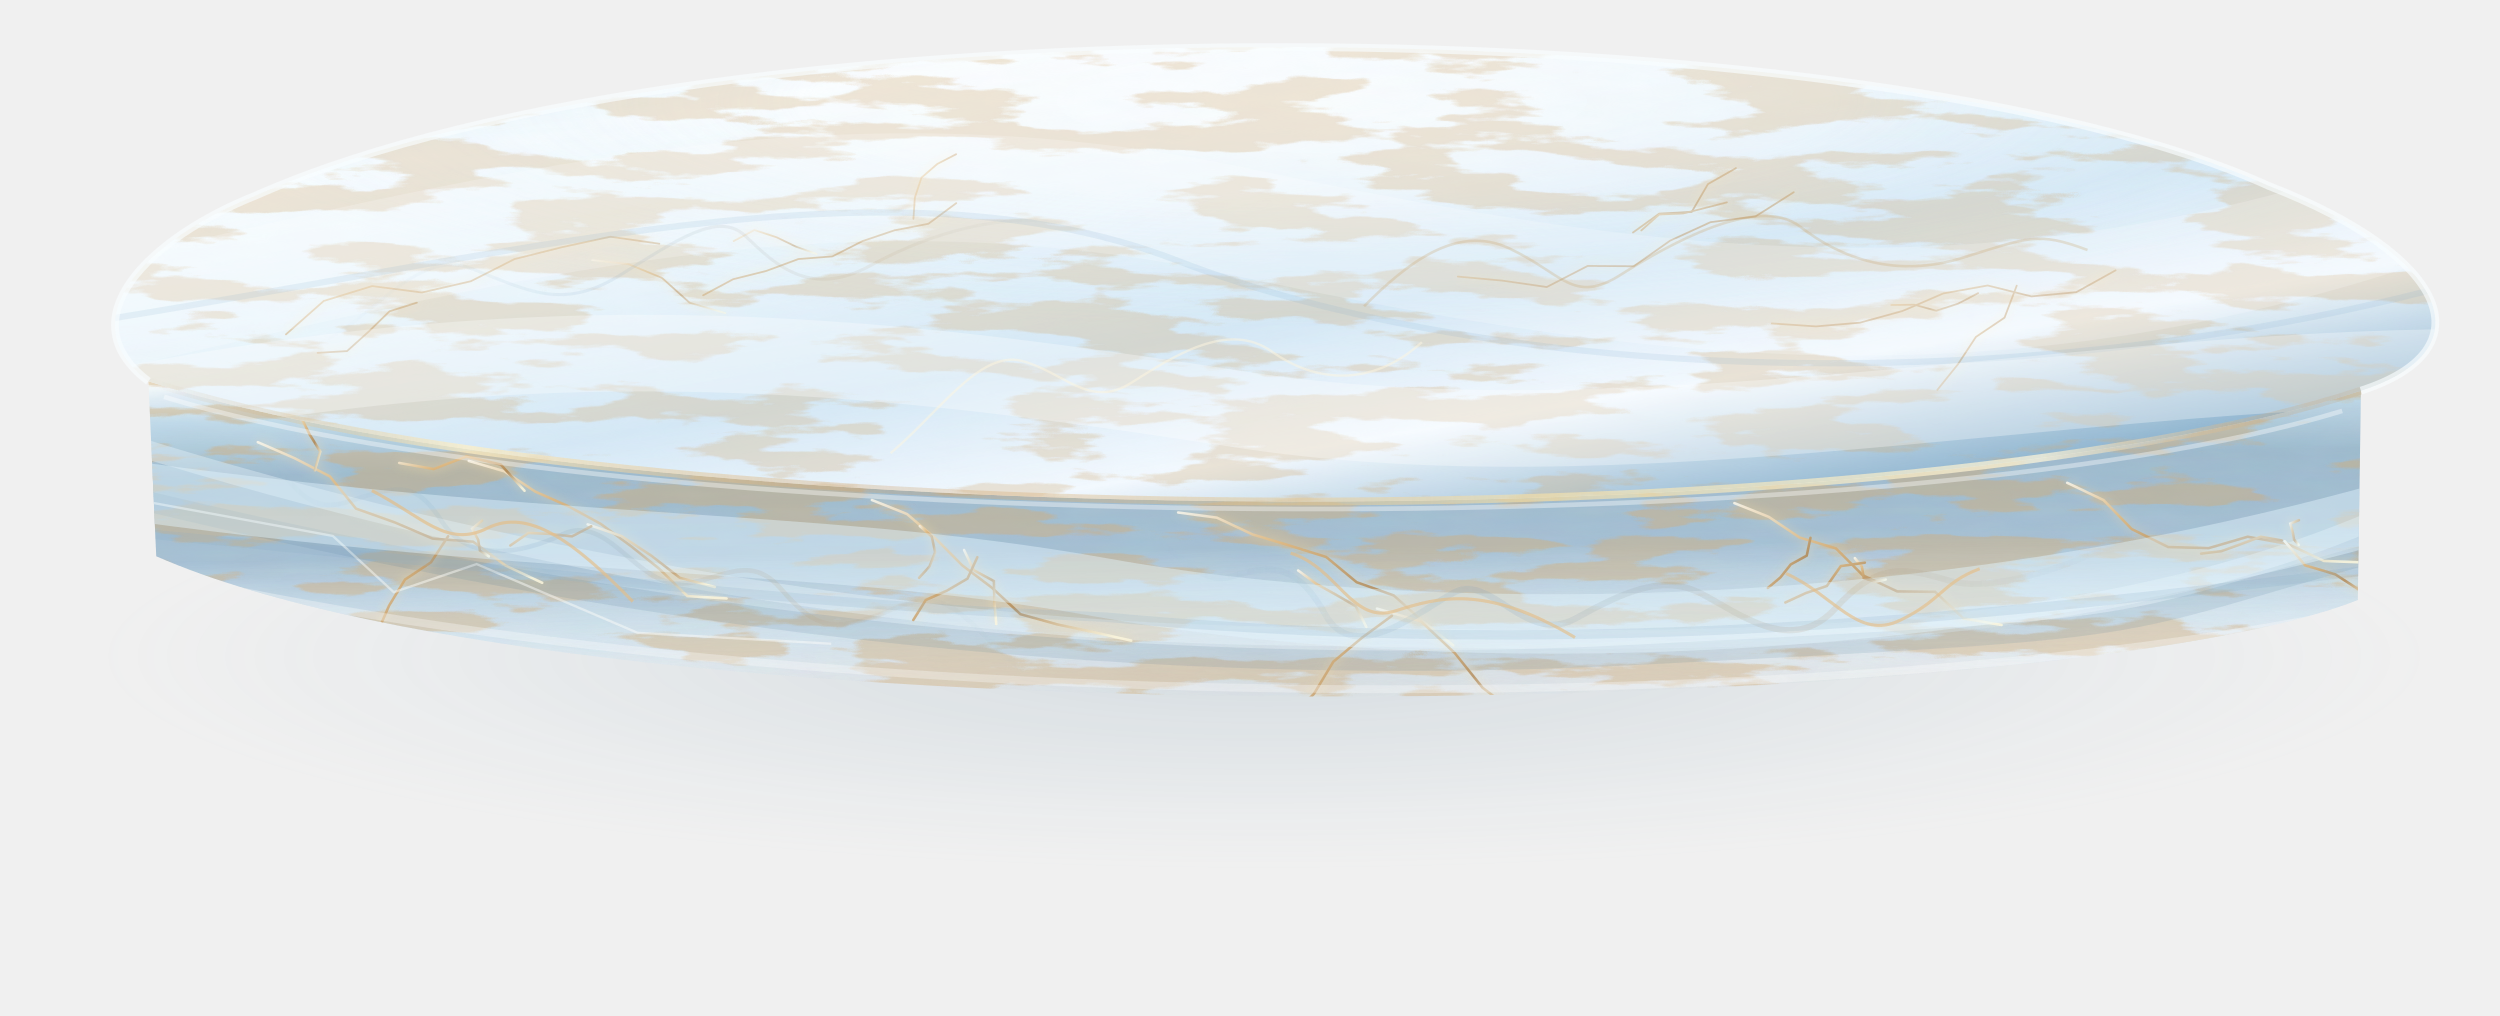
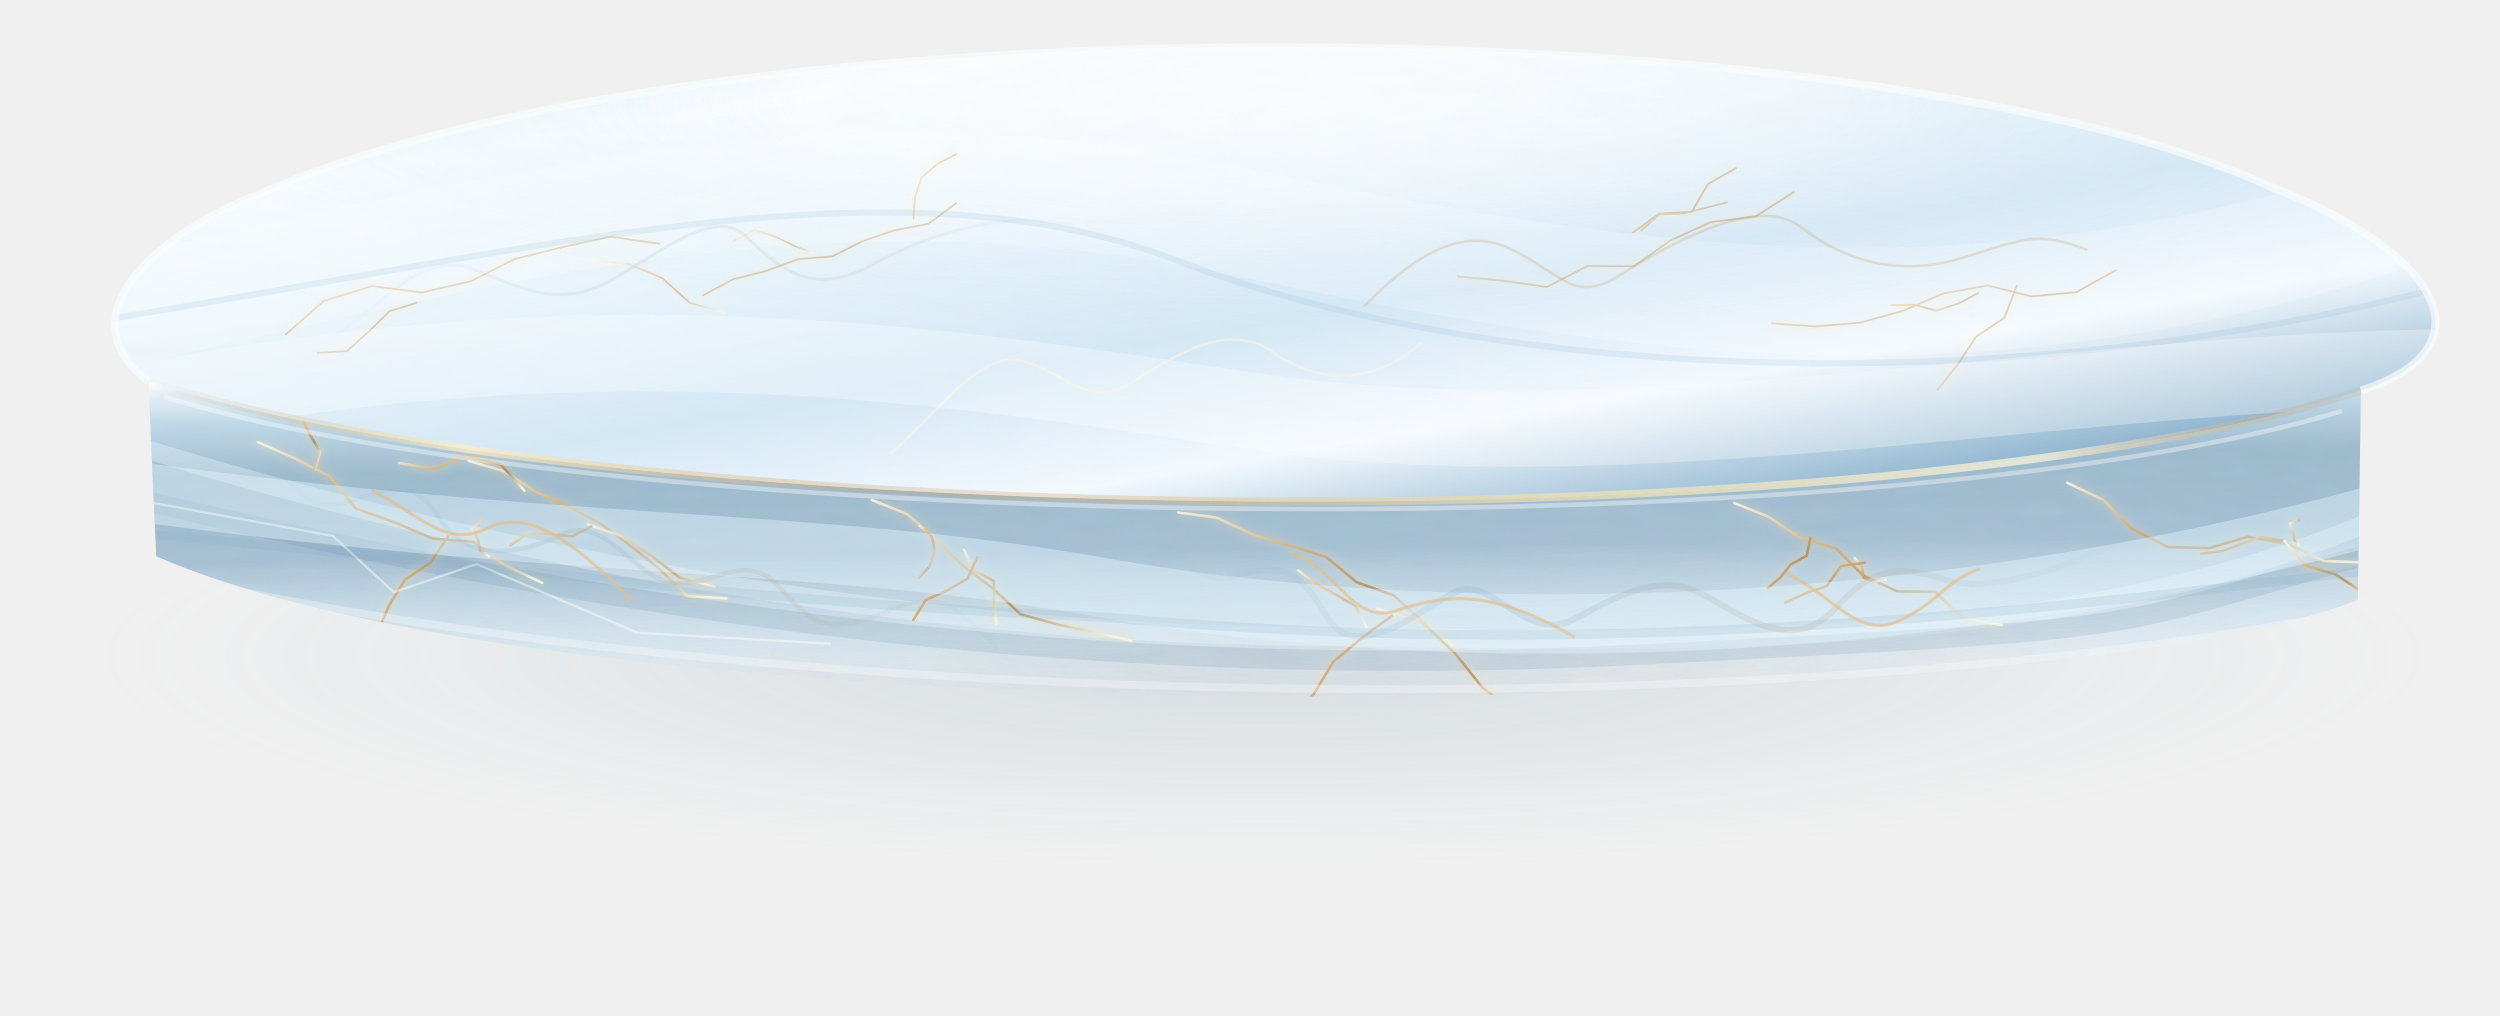
<svg xmlns="http://www.w3.org/2000/svg" viewBox="0 0 1600 650" width="1600" height="650" role="presentation" aria-hidden="true">
  <defs>
    <linearGradient id="sdStoneTop" x1=".05" y1=".04" x2=".82" y2=".91">
      <stop offset="0" stop-color="#dceefa" />
      <stop offset=".18" stop-color="#f9fdff" />
      <stop offset=".42" stop-color="#e9f5fc" />
      <stop offset=".62" stop-color="#d5e8f6" />
      <stop offset=".81" stop-color="#f4faff" />
      <stop offset="1" stop-color="#91b6d0" />
    </linearGradient>
    <radialGradient id="sdStoneLight" cx=".52" cy=".12" rx=".61" ry=".9">
      <stop offset="0" stop-color="#fff" stop-opacity=".95" />
      <stop offset=".43" stop-color="#fff" stop-opacity=".46" />
      <stop offset="1" stop-color="#c7e4f6" stop-opacity="0" />
    </radialGradient>
    <linearGradient id="sdMarbleRim" x1="0" y1="0" x2=".09" y2="1">
      <stop offset="0" stop-color="#ffffff" />
      <stop offset=".13" stop-color="#c0dae9" />
      <stop offset=".30" stop-color="#9cb9cc" />
      <stop offset=".57" stop-color="#a2bdd1" />
      <stop offset=".83" stop-color="#c8e1f0" stop-opacity=".60" />
      <stop offset="1" stop-color="#dcecf8" stop-opacity="0" />
    </linearGradient>
    <linearGradient id="sdGildedEdge" x1="0" y1="0" x2="1" y2="0">
      <stop offset="0" stop-color="#c29c66" stop-opacity=".02" />
      <stop offset=".14" stop-color="#fff0c5" stop-opacity=".83" />
      <stop offset=".34" stop-color="#cc995d" stop-opacity=".31" />
      <stop offset=".63" stop-color="#fee5a6" stop-opacity=".67" />
      <stop offset=".86" stop-color="#fff7db" stop-opacity=".84" />
      <stop offset="1" stop-color="#bf9059" stop-opacity=".15" />
    </linearGradient>
    <linearGradient id="sdFadeLower" x1="0" y1="0" x2="0" y2="1">
      <stop offset=".0" stop-color="white" />
      <stop offset=".49" stop-color="white" />
      <stop offset=".7" stop-color="white" stop-opacity=".89" />
      <stop offset="1" stop-color="white" stop-opacity="0" />
    </linearGradient>
    <linearGradient id="sdSideVein" x1="0" y1="0" x2="1" y2="0">
      <stop offset="0" stop-color="#6d9dbe" stop-opacity="0" />
      <stop offset=".36" stop-color="#6f99ba" stop-opacity=".31" />
      <stop offset=".71" stop-color="#b79569" stop-opacity=".31" />
      <stop offset="1" stop-color="#7ca9c8" stop-opacity=".02" />
    </linearGradient>
    <radialGradient id="sdUnderShadow">
      <stop offset="0" stop-color="#3a6785" stop-opacity=".15" />
      <stop offset=".65" stop-color="#5a88a4" stop-opacity=".055" />
      <stop offset="1" stop-color="#9fc3db" stop-opacity="0" />
    </radialGradient>
    <mask id="sdShelfFade">
      <rect x="0" y="0" width="1600" height="650" fill="url(#sdFadeLower)" />
    </mask>
    <clipPath id="sdMarbleFace">
      <path d="M95 244 C395 341 1207 350 1511 250 L1509 384 C1316 461 385 481 100 356Z" />
    </clipPath>
    <clipPath id="sdMarbleDeck">
      <path d="M95 244 C42 204 96 152 164 125 C458 -5 1199 4 1452 119 C1568 164 1592 224 1511 250 C1207 350 395 341 95 244Z" />
    </clipPath>
    <filter id="sdStoneMineralV16" x="-8%" y="-10%" width="116%" height="120%">
      <feTurbulence type="fractalNoise" baseFrequency=".028 .10" numOctaves="4" seed="17" stitchTiles="stitch" />
      <feColorMatrix type="matrix" values=".38 0 0 0 .33  0 .42 0 0 .42  0 0 .47 0 .49  0 0 0 .48 0" />
    </filter>
    <linearGradient id="sdMicroGoldV16" x1="0" y1="0" x2="1" y2=".9">
      <stop stop-color="#fff9eb" />
      <stop offset=".32" stop-color="#e1b679" />
      <stop offset=".69" stop-color="#ad8049" />
      <stop offset="1" stop-color="#fff9de" />
    </linearGradient>
    <filter id="sdGoldBloomV16">
      <feGaussianBlur stdDeviation="3" />
    </filter>
-     <filter id="sdSeamWebV25" x="-6%" y="-15%" width="112%" height="130%">
-       <feTurbulence type="fractalNoise" baseFrequency=".009 .052" numOctaves="5" seed="47" stitchTiles="stitch" result="veinCloud" />
-       <feColorMatrix in="veinCloud" type="matrix" values="0 0 0 0 0  0 0 0 0 0  0 0 0 0 0  0 0 16 0 -8.15" result="goldAlpha" />
-       <feGaussianBlur in="goldAlpha" stdDeviation=".54" result="smoothAlpha" />
-       <feFlood flood-color="#d2ad77" flood-opacity=".95" result="gold" />
-       <feComposite in="gold" in2="smoothAlpha" operator="in" />
-     </filter>
-     <filter id="sdSeamShadowV25" x="-6%" y="-15%" width="112%" height="130%">
-       <feTurbulence type="fractalNoise" baseFrequency=".009 .052" numOctaves="5" seed="47" stitchTiles="stitch" result="veinCloud" />
-       <feColorMatrix in="veinCloud" type="matrix" values="0 0 0 0 0  0 0 0 0 0  0 0 0 0 0  0 0 16 0 -8.15" />
-       <feGaussianBlur stdDeviation="2.1" />
-       <feFlood flood-color="#6e8094" flood-opacity=".8" result="shadow" />
-       <feComposite in="shadow" in2="SourceGraphic" operator="in" />
-     </filter>
  </defs>
  <ellipse cx="809" cy="420" rx="754" ry="137" fill="url(#sdUnderShadow)" />
  <g mask="url(#sdShelfFade)">
    <path d="M95 244 C395 341 1207 350 1511 250 L1509 384 C1316 461 385 481 100 356Z" fill="url(#sdMarbleRim)" />
    <g clip-path="url(#sdMarbleFace)" pointer-events="none">
      <rect x="65" y="246" width="1475" height="244" filter="url(#sdStoneMineralV16)" opacity=".31" />
-       <rect x="65" y="246" width="1475" height="244" filter="url(#sdSeamWebV25)" opacity=".47" />
      <path d="M82 284 C316 357 584 404 817 407 S1314 423 1526 330" stroke="#eff9ff" stroke-width="12" opacity=".35" fill="none" />
      <path d="M95 321 C384 390 697 437 1049 419 S1337 404 1525 352" stroke="#416d8e" stroke-width="13" opacity=".14" fill="none" />
      <g fill="none" stroke="#ffe1a2" stroke-width="3.1" opacity=".36" filter="url(#sdGoldBloomV16)">
        <path d="M165.0 283.0 L188.4 293.2 L211.1 304.9 L227.8 325.5 L252.8 334.4 L276.8 344.7 L302.8 346.7 L323.6 362.0 L347.0 373.0" />
        <path d="M201.5 301.0 L205.0 289.0 L198.3 278.3 L192.7 267.2 L196.7 255.5" />
        <path d="M286.8 343.2 L275.8 359.9 L259.2 370.9 L249.0 387.6 L241.2 405.6" />
        <path d="M312.9 356.1 L307.1 352.3 L306.0 345.5 L302.2 338.3 L308.5 333.2" />
        <path d="M300.0 295.0 L322.7 301.6 L342.5 314.6 L363.9 324.1 L384.5 335.3 L403.5 349.3 L421.9 364.0 L439.9 381.5 L465.0 383.0" />
        <path d="M376.1 335.6 L397.7 343.1 L416.8 355.6 L435.1 369.8 L457.5 375.7" />
        <path d="M335.7 314.1 L320.5 297.3 L298.5 292.1 L277.6 300.2 L255.5 296.3" />
        <path d="M378.4 336.8 L366.1 343.3 L352.2 341.7 L338.2 341.1 L326.6 349.1" />
        <path d="M558.0 320.0 L580.5 329.0 L598.9 344.8 L615.8 361.8 L634.9 376.2 L653.1 393.1 L676.9 399.7 L700.5 404.7 L724.0 410.0" />
        <path d="M588.7 336.7 L596.3 343.4 L598.5 353.4 L594.9 362.5 L588.2 369.8" />
        <path d="M617.0 352.0 L623.3 365.0 L636.1 371.9 L636.4 385.7 L637.6 399.4" />
        <path d="M625.5 356.6 L619.2 370.3 L606.2 377.9 L592.5 384.0 L584.5 396.8" />
        <path d="M754.0 328.0 L778.8 331.3 L801.5 342.0 L825.1 349.1 L848.8 356.5 L868.2 372.6 L892.0 381.1 L910.5 397.6 L930.0 413.0" />
        <path d="M881.3 389.5 L909.5 397.8 L930.9 417.8 L948.9 440.2 L971.8 457.6" />
        <path d="M890.8 394.1 L871.6 408.2 L853.3 423.5 L840.9 444.1 L823.8 461.0" />
        <path d="M830.8 365.1 L842.3 373.6 L854.8 380.5 L867.7 388.0 L874.5 401.3" />
        <path d="M1110.0 322.0 L1132.0 330.8 L1151.7 344.0 L1175.0 351.0 L1192.2 368.2 L1214.2 378.5 L1238.5 378.8 L1256.6 395.8 L1281.0 400.0" />
        <path d="M1187.1 357.2 L1191.6 362.7 L1192.8 369.9 L1199.7 372.3 L1206.8 370.9" />
        <path d="M1193.5 360.1 L1178.1 362.3 L1169.2 375.0 L1155.6 379.6 L1142.6 385.6" />
        <path d="M1158.7 344.2 L1156.3 355.6 L1146.1 361.2 L1139.5 369.5 L1131.4 376.3" />
        <path d="M1323.0 309.0 L1346.3 320.1 L1364.3 338.6 L1387.6 350.1 L1413.6 350.8 L1438.5 343.5 L1464.0 348.1 L1487.3 359.0 L1513.0 360.0" />
        <path d="M1460.3 345.9 L1446.9 343.5 L1434.2 348.2 L1421.8 352.7 L1408.7 354.3" />
        <path d="M1462.2 346.4 L1475.3 361.8 L1494.6 367.6 L1511.5 378.6 L1531.6 379.4" />
        <path d="M1471.2 348.8 L1468.2 345.3 L1467.4 340.8 L1465.8 335.1 L1471.3 332.9" />
      </g>
      <g fill="none" stroke="url(#sdMicroGoldV16)" stroke-linecap="round" stroke-width="1.65" opacity=".81">
        <path d="M165.0 283.0 L188.4 293.2 L211.1 304.9 L227.8 325.5 L252.8 334.4 L276.8 344.7 L302.8 346.7 L323.6 362.0 L347.0 373.0" />
        <path d="M201.5 301.0 L205.0 289.0 L198.3 278.3 L192.7 267.2 L196.7 255.5" />
        <path d="M286.8 343.2 L275.8 359.9 L259.2 370.9 L249.0 387.6 L241.2 405.6" />
        <path d="M312.9 356.1 L307.1 352.3 L306.0 345.5 L302.2 338.3 L308.5 333.2" />
        <path d="M300.0 295.0 L322.7 301.6 L342.5 314.6 L363.9 324.1 L384.5 335.3 L403.5 349.3 L421.9 364.0 L439.9 381.5 L465.0 383.0" />
        <path d="M376.1 335.6 L397.7 343.1 L416.8 355.6 L435.1 369.8 L457.5 375.7" />
        <path d="M335.7 314.1 L320.5 297.3 L298.5 292.1 L277.6 300.2 L255.5 296.3" />
        <path d="M378.4 336.8 L366.1 343.3 L352.2 341.7 L338.2 341.1 L326.6 349.1" />
        <path d="M558.0 320.0 L580.5 329.0 L598.9 344.8 L615.8 361.8 L634.9 376.2 L653.1 393.1 L676.9 399.7 L700.5 404.7 L724.0 410.0" />
        <path d="M588.7 336.7 L596.3 343.4 L598.5 353.4 L594.9 362.5 L588.2 369.8" />
        <path d="M617.0 352.0 L623.3 365.0 L636.1 371.9 L636.4 385.7 L637.6 399.4" />
        <path d="M625.5 356.6 L619.2 370.3 L606.2 377.9 L592.5 384.0 L584.5 396.8" />
        <path d="M754.0 328.0 L778.8 331.3 L801.5 342.0 L825.1 349.1 L848.8 356.5 L868.2 372.6 L892.0 381.1 L910.5 397.6 L930.0 413.0" />
        <path d="M881.3 389.5 L909.5 397.8 L930.9 417.8 L948.9 440.2 L971.8 457.6" />
        <path d="M890.8 394.1 L871.6 408.2 L853.3 423.5 L840.9 444.1 L823.8 461.0" />
        <path d="M830.8 365.1 L842.3 373.6 L854.8 380.5 L867.7 388.0 L874.5 401.3" />
        <path d="M1110.0 322.0 L1132.0 330.8 L1151.7 344.0 L1175.0 351.0 L1192.2 368.2 L1214.2 378.5 L1238.5 378.8 L1256.6 395.8 L1281.0 400.0" />
        <path d="M1187.1 357.2 L1191.6 362.7 L1192.8 369.9 L1199.7 372.3 L1206.8 370.9" />
        <path d="M1193.5 360.1 L1178.1 362.3 L1169.2 375.0 L1155.6 379.6 L1142.6 385.6" />
        <path d="M1158.7 344.2 L1156.3 355.6 L1146.1 361.2 L1139.5 369.5 L1131.4 376.3" />
        <path d="M1323.0 309.0 L1346.3 320.1 L1364.3 338.6 L1387.6 350.1 L1413.6 350.8 L1438.5 343.5 L1464.0 348.1 L1487.3 359.0 L1513.0 360.0" />
        <path d="M1460.3 345.9 L1446.9 343.5 L1434.2 348.2 L1421.8 352.7 L1408.7 354.3" />
        <path d="M1462.2 346.4 L1475.3 361.8 L1494.6 367.6 L1511.5 378.6 L1531.6 379.4" />
        <path d="M1471.2 348.8 L1468.2 345.3 L1467.4 340.8 L1465.8 335.1 L1471.3 332.9" />
      </g>
      <path d="M-5 303 L213 343 L252 379 L305 361 L408 405 L532 412" fill="none" stroke="#fffefa" stroke-width="1.5" opacity=".47" />
    </g>
    <g clip-path="url(#sdMarbleFace)" fill="none">
      <path d="M27 306 C345 354 516 342 705 376 S1232 420 1577 313" stroke="#e3f6ff" stroke-width="38" opacity=".43" />
      <path d="M1 333 C375 367 483 386 708 395 C1059 427 1358 384 1588 356" stroke="#84a8c5" stroke-width="6" opacity=".19" />
      <path d="M161 293 C188 298 190 332 223 321 S266 308 283 334 S333 355 360 342 S405 369 430 373 S477 351 499 376 S531 407 571 390 S616 398 655 430" stroke="url(#sdSideVein)" stroke-width="3" opacity=".47" />
      <path d="M722 335 C749 344 764 376 788 369 S829 359 848 393 S908 391 931 379 S977 413 1008 396 S1064 367 1089 380 S1147 420 1175 389 S1221 364 1249 372 S1336 359 1369 340" stroke="url(#sdSideVein)" stroke-width="4" opacity=".53" />
      <path d="M238 314 C271 331 286 351 312 338 S367 346 405 385 M826 354 C856 363 865 400 893 391 S951 374 1008 408 M1143 367 C1174 381 1189 410 1216 397 S1243 373 1267 364" stroke="#e5bc82" stroke-width="2" opacity=".65" />
      <path d="M52 355 C449 460 1184 469 1548 382" stroke="#fff" stroke-width="5" opacity=".32" />
    </g>
    <path d="M95 244 C42 204 96 152 164 125 C458 -5 1199 4 1452 119 C1568 164 1592 224 1511 250 C1207 350 395 341 95 244Z" fill="url(#sdStoneTop)" />
    <path d="M95 244 C42 204 96 152 164 125 C458 -5 1199 4 1452 119 C1568 164 1592 224 1511 250 C1207 350 395 341 95 244Z" fill="url(#sdStoneLight)" opacity=".72" />
    <g clip-path="url(#sdMarbleDeck)" pointer-events="none">
      <rect x="70" y="25" width="1470" height="315" filter="url(#sdStoneMineralV16)" opacity=".13" />
-       <rect x="70" y="20" width="1470" height="326" filter="url(#sdSeamWebV25)" opacity=".31" />
      <g fill="none" stroke="#ffecbc" stroke-width="4" opacity=".20" filter="url(#sdGoldBloomV16)">
        <path d="M183.0 214.0 L207.2 192.6 L238.1 183.1 L270.0 187.2 L301.3 180.0 L329.3 165.8 L359.7 158.2 L390.6 151.5 L422.0 156.0" />
        <path d="M378.9 166.5 L402.1 169.0 L423.7 177.9 L441.4 193.8 L464.2 200.4" />
        <path d="M266.8 193.7 L249.3 199.2 L236.2 212.0 L222.1 224.7 L203.3 225.8" />
        <path d="M450.0 189.0 L469.2 178.7 L490.4 173.4 L510.9 165.8 L532.7 164.1 L552.0 154.3 L572.5 147.4 L594.2 143.2 L612.0 130.0" />
        <path d="M522.6 162.6 L509.5 157.9 L497.1 151.9 L482.8 147.2 L469.5 154.3" />
        <path d="M584.6 140.0 L585.5 126.5 L589.7 113.7 L599.9 104.9 L611.9 98.7" />
        <path d="M933.0 177.0 L961.5 179.6 L989.9 183.7 L1016.1 170.2 L1045.6 170.4 L1068.9 154.0 L1094.7 142.2 L1123.5 138.5 L1148.0 123.0" />
        <path d="M1045.1 148.8 L1061.9 136.7 L1082.7 135.6 L1093.1 117.8 L1111.0 107.6" />
        <path d="M1050.4 147.5 L1061.9 137.3 L1077.2 136.6 L1091.2 133.1 L1105.2 129.5" />
        <path d="M1134.0 207.0 L1162.2 208.9 L1190.4 206.5 L1217.7 199.0 L1243.7 187.8 L1272.1 182.7 L1300.1 189.7 L1328.8 187.0 L1354.0 173.0" />
        <path d="M1290.7 182.8 L1282.9 203.3 L1264.6 215.6 L1253.1 233.1 L1239.9 249.5" />
        <path d="M1210.4 195.2 L1225.1 195.0 L1239.2 198.9 L1253.1 194.4 L1266.0 187.6" />
      </g>
      <g fill="none" stroke="url(#sdMicroGoldV16)" stroke-width="1.15" stroke-linejoin="round" stroke-linecap="round" opacity=".43">
        <path d="M183.0 214.0 L207.2 192.6 L238.1 183.1 L270.0 187.2 L301.3 180.0 L329.3 165.8 L359.7 158.2 L390.6 151.5 L422.0 156.0" />
        <path d="M378.9 166.5 L402.1 169.0 L423.7 177.9 L441.4 193.8 L464.2 200.4" />
        <path d="M266.8 193.7 L249.3 199.2 L236.2 212.0 L222.1 224.7 L203.3 225.8" />
        <path d="M450.0 189.0 L469.2 178.7 L490.4 173.4 L510.9 165.8 L532.7 164.1 L552.0 154.3 L572.5 147.4 L594.2 143.2 L612.0 130.0" />
        <path d="M522.6 162.6 L509.5 157.9 L497.1 151.9 L482.8 147.2 L469.5 154.3" />
        <path d="M584.6 140.0 L585.5 126.5 L589.7 113.7 L599.9 104.9 L611.9 98.7" />
        <path d="M933.0 177.0 L961.5 179.6 L989.9 183.7 L1016.1 170.2 L1045.6 170.4 L1068.9 154.0 L1094.7 142.2 L1123.5 138.5 L1148.0 123.0" />
        <path d="M1045.1 148.8 L1061.9 136.7 L1082.7 135.6 L1093.1 117.8 L1111.0 107.6" />
        <path d="M1050.4 147.5 L1061.9 137.3 L1077.2 136.6 L1091.2 133.1 L1105.2 129.5" />
        <path d="M1134.0 207.0 L1162.2 208.9 L1190.4 206.5 L1217.7 199.0 L1243.7 187.8 L1272.1 182.7 L1300.1 189.7 L1328.8 187.0 L1354.0 173.0" />
        <path d="M1290.7 182.8 L1282.9 203.3 L1264.6 215.6 L1253.1 233.1 L1239.9 249.5" />
        <path d="M1210.4 195.2 L1225.1 195.0 L1239.2 198.9 L1253.1 194.4 L1266.0 187.6" />
      </g>
    </g>
    <g clip-path="url(#sdMarbleDeck)" fill="none">
      <path d="M-38 226 C278 158 505 81 794 142 S1311 228 1612 109" stroke="#fff" stroke-width="69" opacity=".19" />
      <path d="M-22 218 C302 173 558 91 754 167 S1301 263 1605 172" stroke="#74a4c6" stroke-width="4" opacity=".13" />
      <path d="M-15 280 C334 196 558 226 800 263 C1066 302 1366 226 1634 236" stroke="#fff" stroke-width="49" opacity=".30" />
      <path d="M200 222 C237 207 266 158 302 172 S360 199 397 176 S460 135 477 151 S517 192 557 170 S664 126 710 155" stroke="url(#sdSideVein)" stroke-width="2" opacity=".37" />
      <path d="M873 196 C900 169 932 143 966 159 S1007 195 1037 176 S1125 124 1152 145 S1214 178 1256 165 S1304 148 1336 160" stroke="#c7a46d" stroke-width="1.7" opacity=".27" />
      <path d="M570 290 C601 264 627 224 654 231 S697 262 724 245 S786 205 814 225 S878 248 910 219" stroke="#fef6df" stroke-width="1.5" opacity=".5" />
    </g>
    <path d="M95 244 C395 341 1207 350 1511 250" fill="none" stroke="url(#sdGildedEdge)" stroke-width="5" opacity=".85" />
    <path d="M105 254 C400 344 1208 352 1499 263" fill="none" stroke="#fff" stroke-width="3" opacity=".38" />
    <path d="M95 244 C42 204 96 152 164 125 C458 -5 1199 4 1452 119 C1568 164 1592 224 1511 250" fill="none" stroke="#f9fdff" stroke-width="5" opacity=".65" />
  </g>
</svg>
